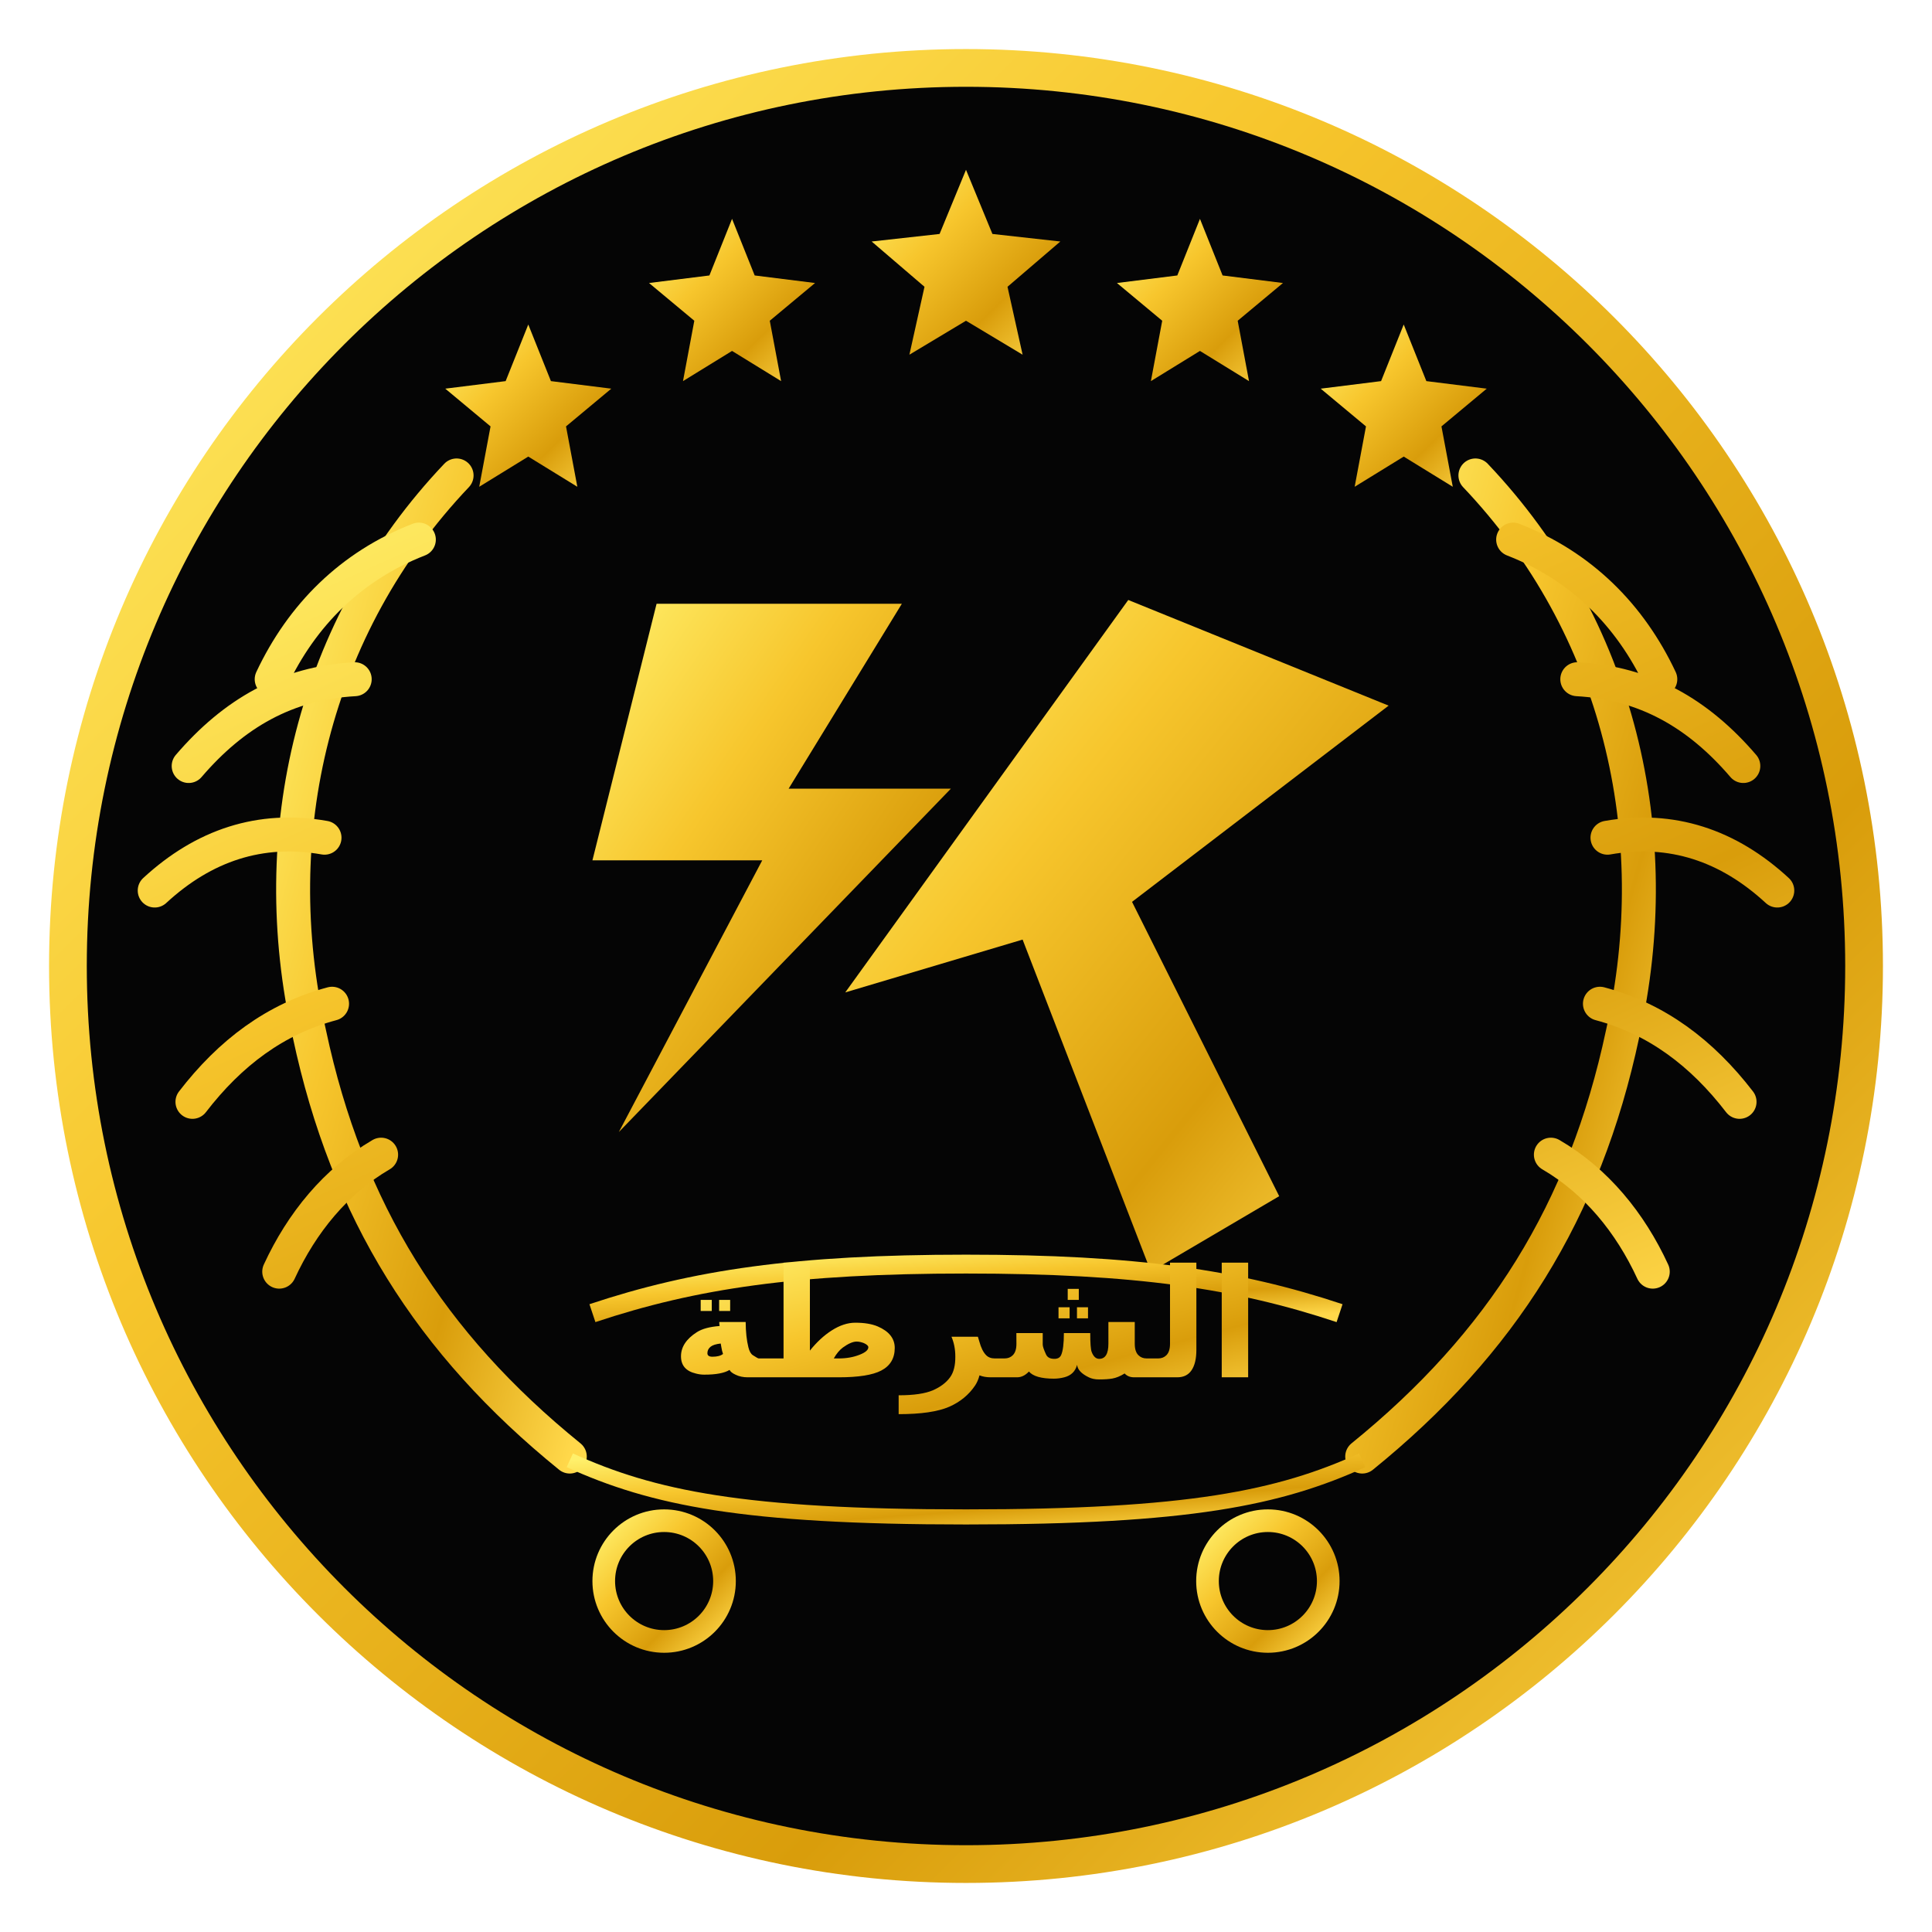
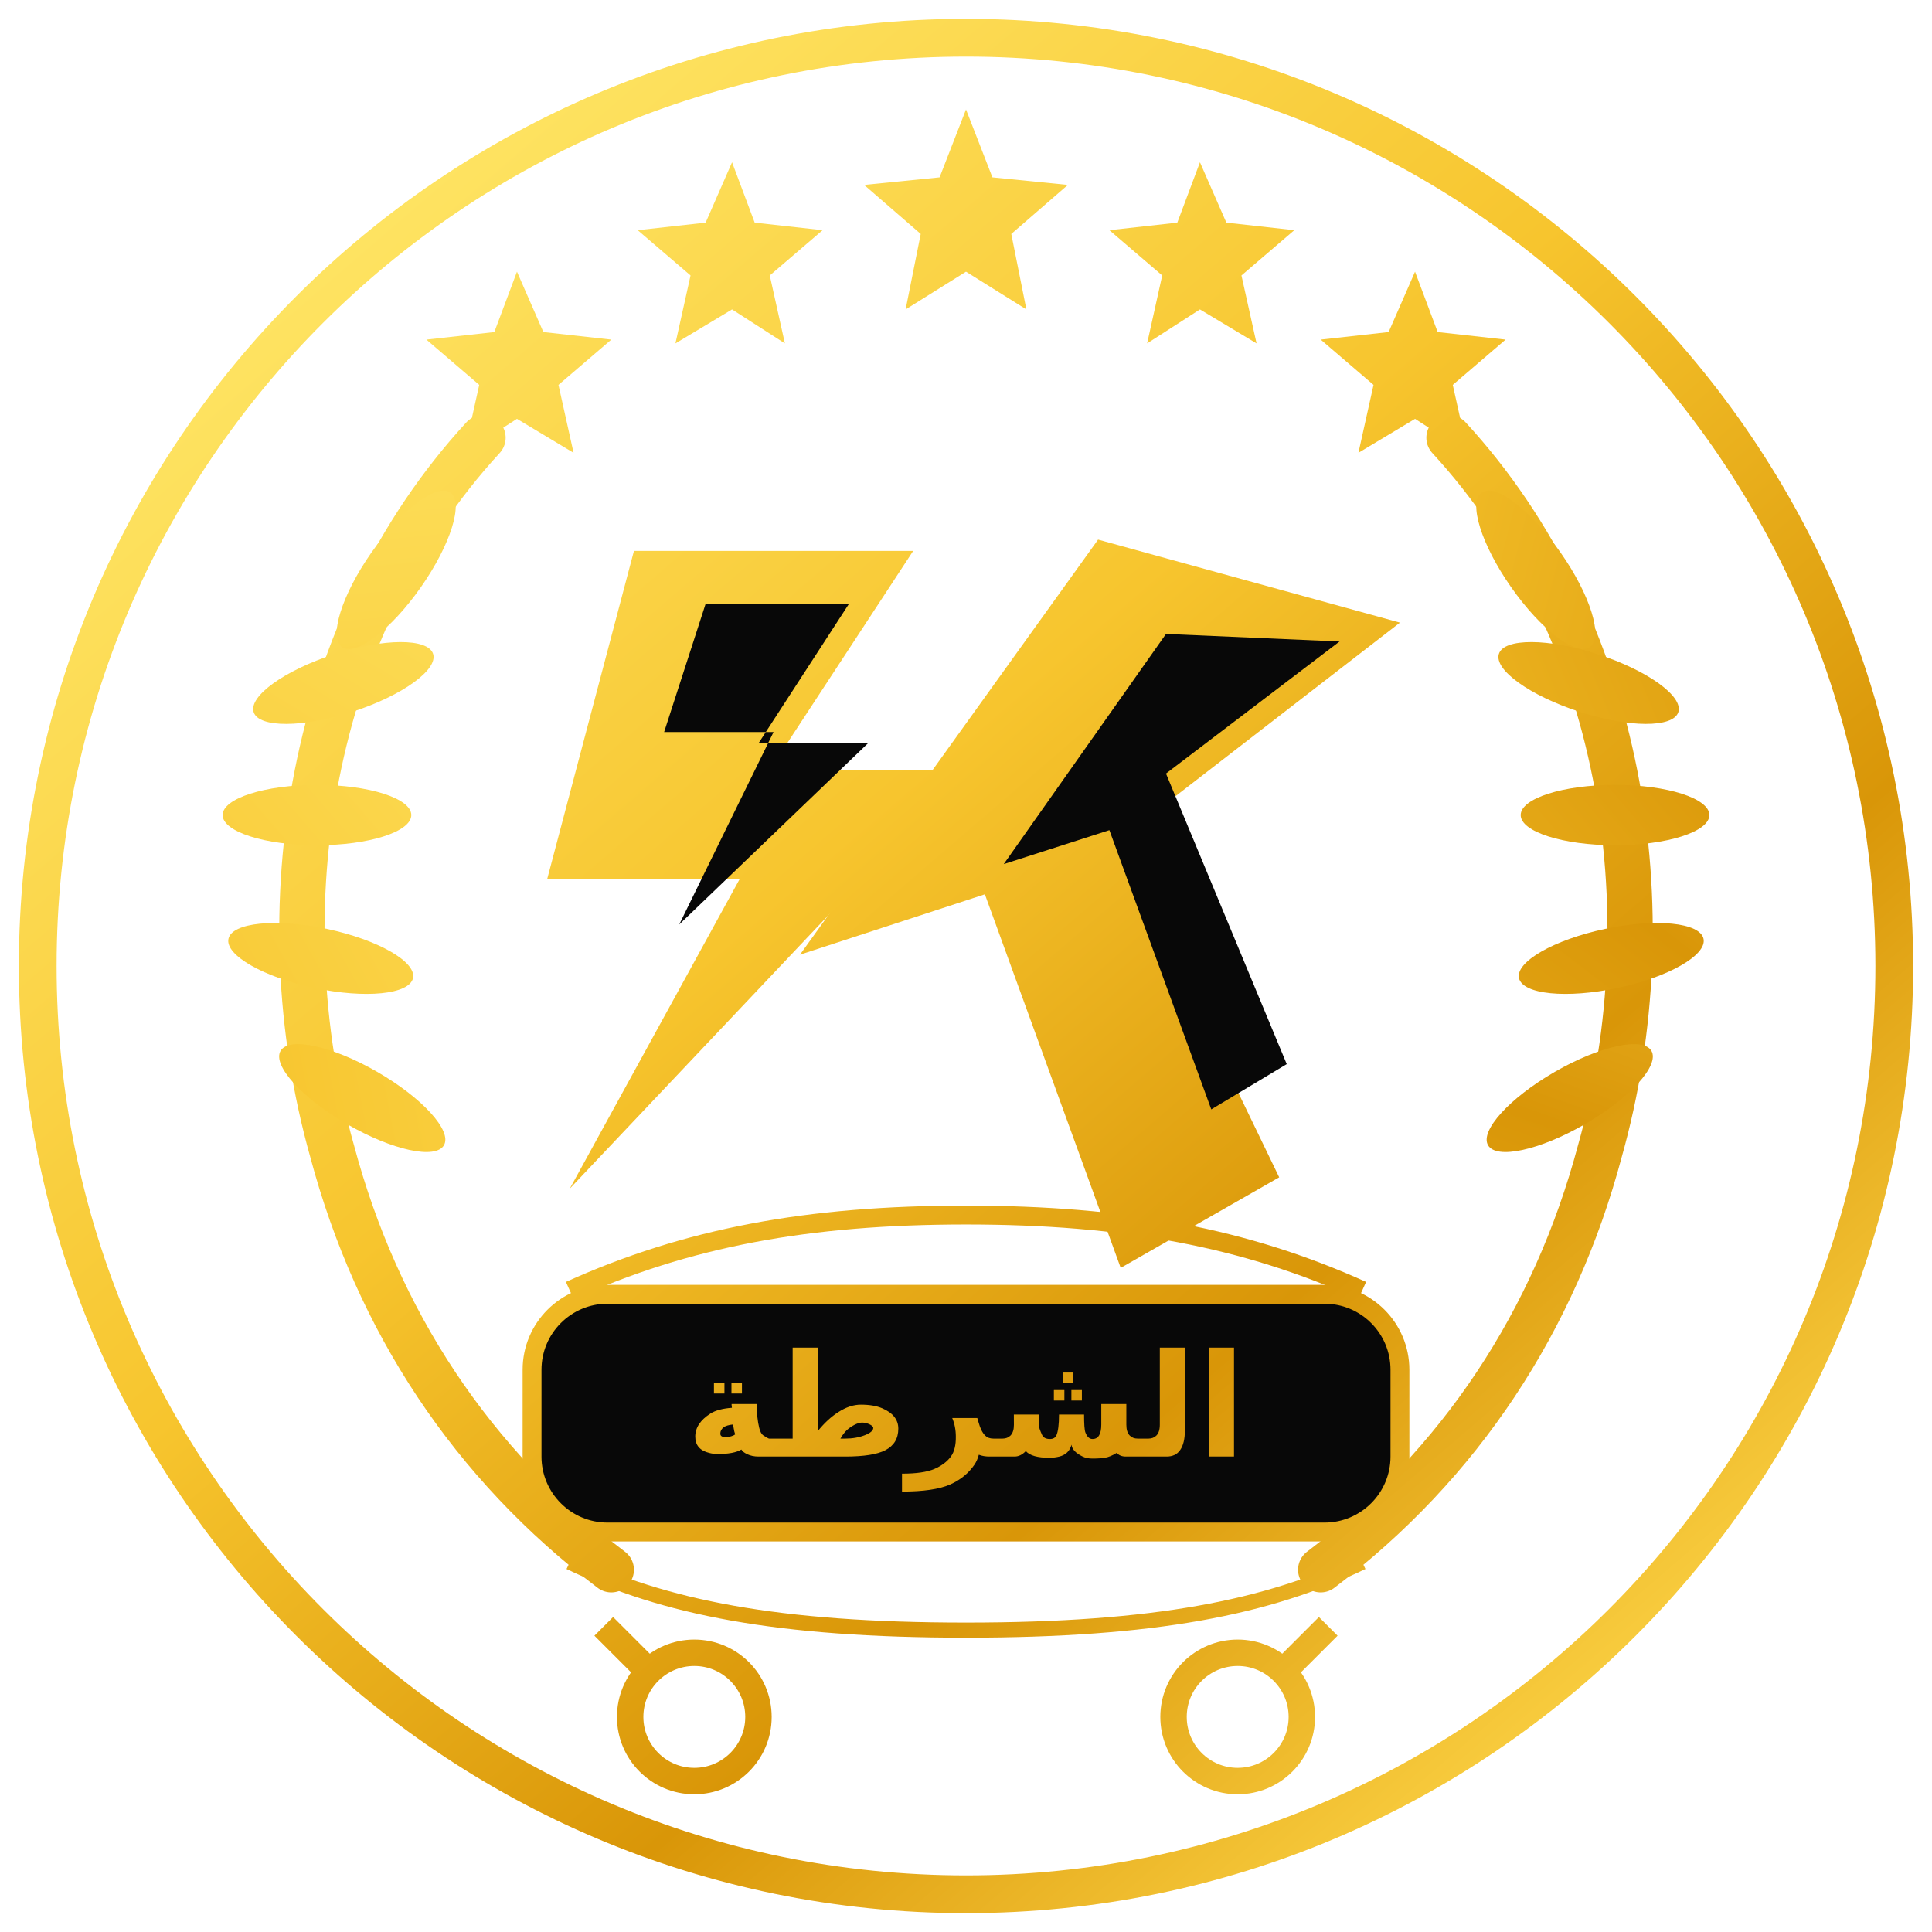
- <svg xmlns="http://www.w3.org/2000/svg" viewBox="0 0 512 512">
+ <svg xmlns="http://www.w3.org/2000/svg" viewBox="0 0 512 512" fill="none">
  <defs>
-     <linearGradient id="gold" x1="0" y1="0" x2="1" y2="1">
-       <stop stop-color="#fff06b" />
-       <stop offset=".35" stop-color="#f7c62d" />
-       <stop offset=".7" stop-color="#d99d0b" />
-       <stop offset="1" stop-color="#ffd84a" />
+     <linearGradient id="gold" x1="70" y1="40" x2="440" y2="470" gradientUnits="userSpaceOnUse">
+       <stop stop-color="#FFE86A" />
+       <stop offset=".42" stop-color="#F7C52E" />
+       <stop offset=".72" stop-color="#D99608" />
+       <stop offset="1" stop-color="#FFD84A" />
    </linearGradient>
  </defs>
-   <circle cx="256" cy="256" r="238" fill="#050505" stroke="url(#gold)" stroke-width="10" />
+   <circle cx="256" cy="256" r="246" stroke="url(#gold)" stroke-width="10" />
  <g fill="url(#gold)">
-     <path d="M256 45l7 17 18 2-14 12 4 18-15-9-15 9 4-18-14-12 18-2z" />
-     <path d="M194 58l6 15 16 2-12 10 3 16-13-8-13 8 3-16-12-10 16-2z" />
-     <path d="M318 58l6 15 16 2-12 10 3 16-13-8-13 8 3-16-12-10 16-2z" />
-     <path d="M140 86l6 15 16 2-12 10 3 16-13-8-13 8 3-16-12-10 16-2z" />
-     <path d="M372 86l6 15 16 2-12 10 3 16-13-8-13 8 3-16-12-10 16-2z" />
+     <path d="M256 29l7 18 20 2-15 13 4 20-16-10-16 10 4-20-15-13 20-2 7-18Z" />
+     <path d="M194 43l6 16 18 2-14 12 4 18-14-9-15 9 4-18-14-12 18-2 7-16Z" />
+     <path d="M318 43l7 16 18 2-14 12 4 18-15-9-14 9 4-18-14-12 18-2 6-16Z" />
+     <path d="M137 72l7 16 18 2-14 12 4 18-15-9-14 9 4-18-14-12 18-2 6-16Z" />
+     <path d="M375 72l6 16 18 2-14 12 4 18-14-9-15 9 4-18-14-12 18-2 7-16Z" />
  </g>
-   <g fill="none" stroke="url(#gold)" stroke-width="9" stroke-linecap="round" stroke-linejoin="round">
-     <path d="M121 126C83 166 70 221 82 274c10 47 32 82 69 112" />
-     <path d="M391 126c38 40 51 95 39 148-10 47-32 82-69 112" />
-     <path d="M111 143c-18 7-31 20-39 37M94 180c-18 1-32 9-44 23M86 222c-17-3-32 2-45 14M88 266c-15 4-27 13-37 26M101 306c-12 7-21 18-27 31M401 143c18 7 31 20 39 37M418 180c18 1 32 9 44 23M426 222c17-3 32 2 45 14M424 266c15 4 27 13 37 26M411 306c12 7 21 18 27 31" />
+   <g stroke="url(#gold)" stroke-width="12" stroke-linecap="round" stroke-linejoin="round">
+     <path d="M128 116C82 166 70 241 88 305c12 45 37 83 74 111" />
+     <path d="M384 116c46 50 58 125 40 189-12 45-37 83-74 111" />
  </g>
  <g fill="url(#gold)">
-     <path d="M174 160h65l-30 49h43l-88 91 38-72h-45z" />
-     <path d="M299 159l-75 104 47-14 34 88 34-20-39-78 68-52z" />
+     <ellipse cx="105" cy="151" rx="8" ry="25" transform="rotate(35 105 151)" />
+     <ellipse cx="91" cy="181" rx="8" ry="25" transform="rotate(72 91 181)" />
+     <ellipse cx="84" cy="216" rx="8" ry="25" transform="rotate(90 84 216)" />
+     <ellipse cx="85" cy="254" rx="8" ry="25" transform="rotate(102 85 254)" />
+     <ellipse cx="96" cy="291" rx="8" ry="25" transform="rotate(120 96 291)" />
+     <ellipse cx="407" cy="151" rx="8" ry="25" transform="rotate(-35 407 151)" />
+     <ellipse cx="421" cy="181" rx="8" ry="25" transform="rotate(-72 421 181)" />
+     <ellipse cx="428" cy="216" rx="8" ry="25" transform="rotate(-90 428 216)" />
+     <ellipse cx="427" cy="254" rx="8" ry="25" transform="rotate(-102 427 254)" />
+     <ellipse cx="416" cy="291" rx="8" ry="25" transform="rotate(-120 416 291)" />
  </g>
-   <path d="M157 348c27-9 54-13 99-13s72 4 99 13" fill="none" stroke="url(#gold)" stroke-width="5" />
-   <text x="256" y="365" text-anchor="middle" direction="rtl" fill="url(#gold)" font-family="Tahoma,Arial,sans-serif" font-size="40" font-weight="700">الشرطة</text>
-   <path d="M151 387c22 10 46 15 105 15s83-5 105-15" fill="none" stroke="url(#gold)" stroke-width="4" />
-   <circle cx="176" cy="419" r="16" fill="none" stroke="url(#gold)" stroke-width="6" />
-   <circle cx="336" cy="419" r="16" fill="none" stroke="url(#gold)" stroke-width="6" />
+   <g fill="url(#gold)">
+     <path d="M168 146h74l-38 58h52l-105 111 45-82h-51l23-87Z" />
+     <path d="M291 143l-79 110 49-16 36 99 42-24-43-89 75-58-80-22Z" />
+   </g>
+   <g fill="#080808">
+     <path d="M187 160h38l-24 37 29 0-50 48 25-51h-29l11-34Z" />
+     <path d="M309 168l-43 61 28-9 27 74 20-12-32-77 46-35-46-2Z" />
+   </g>
+   <path d="M151 342c31-14 63-20 105-20s74 6 105 20" stroke="url(#gold)" stroke-width="5" />
+   <rect x="141" y="343" width="230" height="63" rx="20" fill="#080808" stroke="url(#gold)" stroke-width="5" />
+   <text x="256" y="386" text-anchor="middle" direction="rtl" fill="url(#gold)" font-family="Tahoma,Arial,sans-serif" font-size="38" font-weight="700">الشرطة</text>
+   <path d="M151 414c25 12 55 18 105 18s80-6 105-18" stroke="url(#gold)" stroke-width="4" />
+   <g stroke="url(#gold)" stroke-width="7">
+     <circle cx="184" cy="455" r="17" />
+     <circle cx="328" cy="455" r="17" />
+     <path d="M173 444l-13-13M339 444l13-13" />
+   </g>
</svg>
